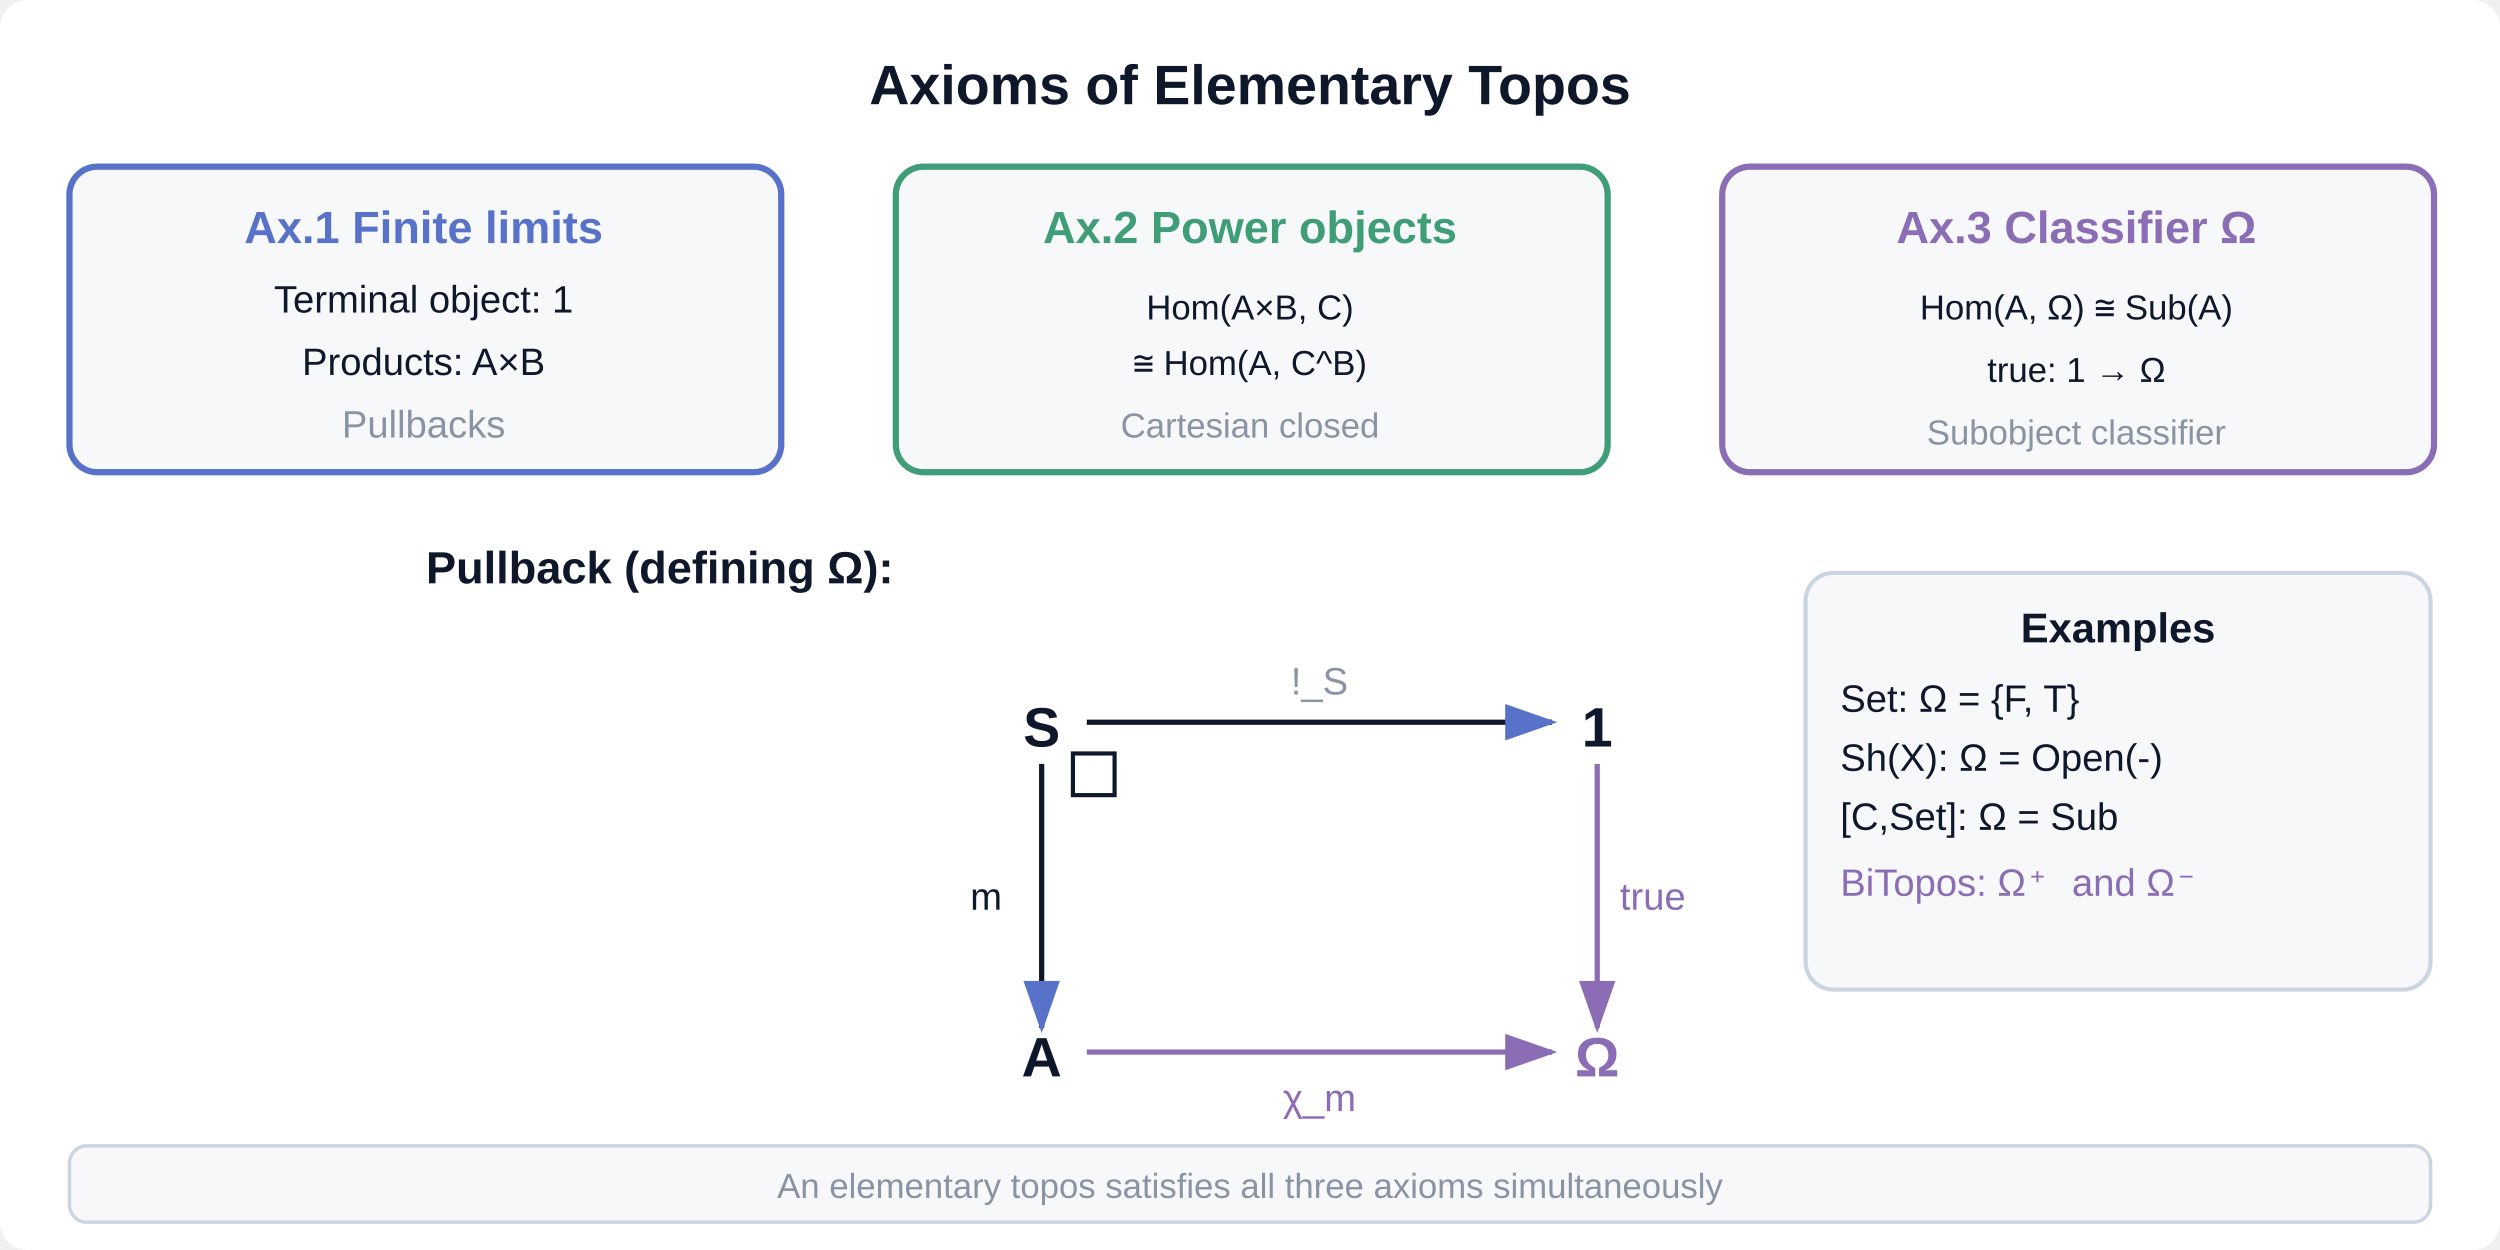
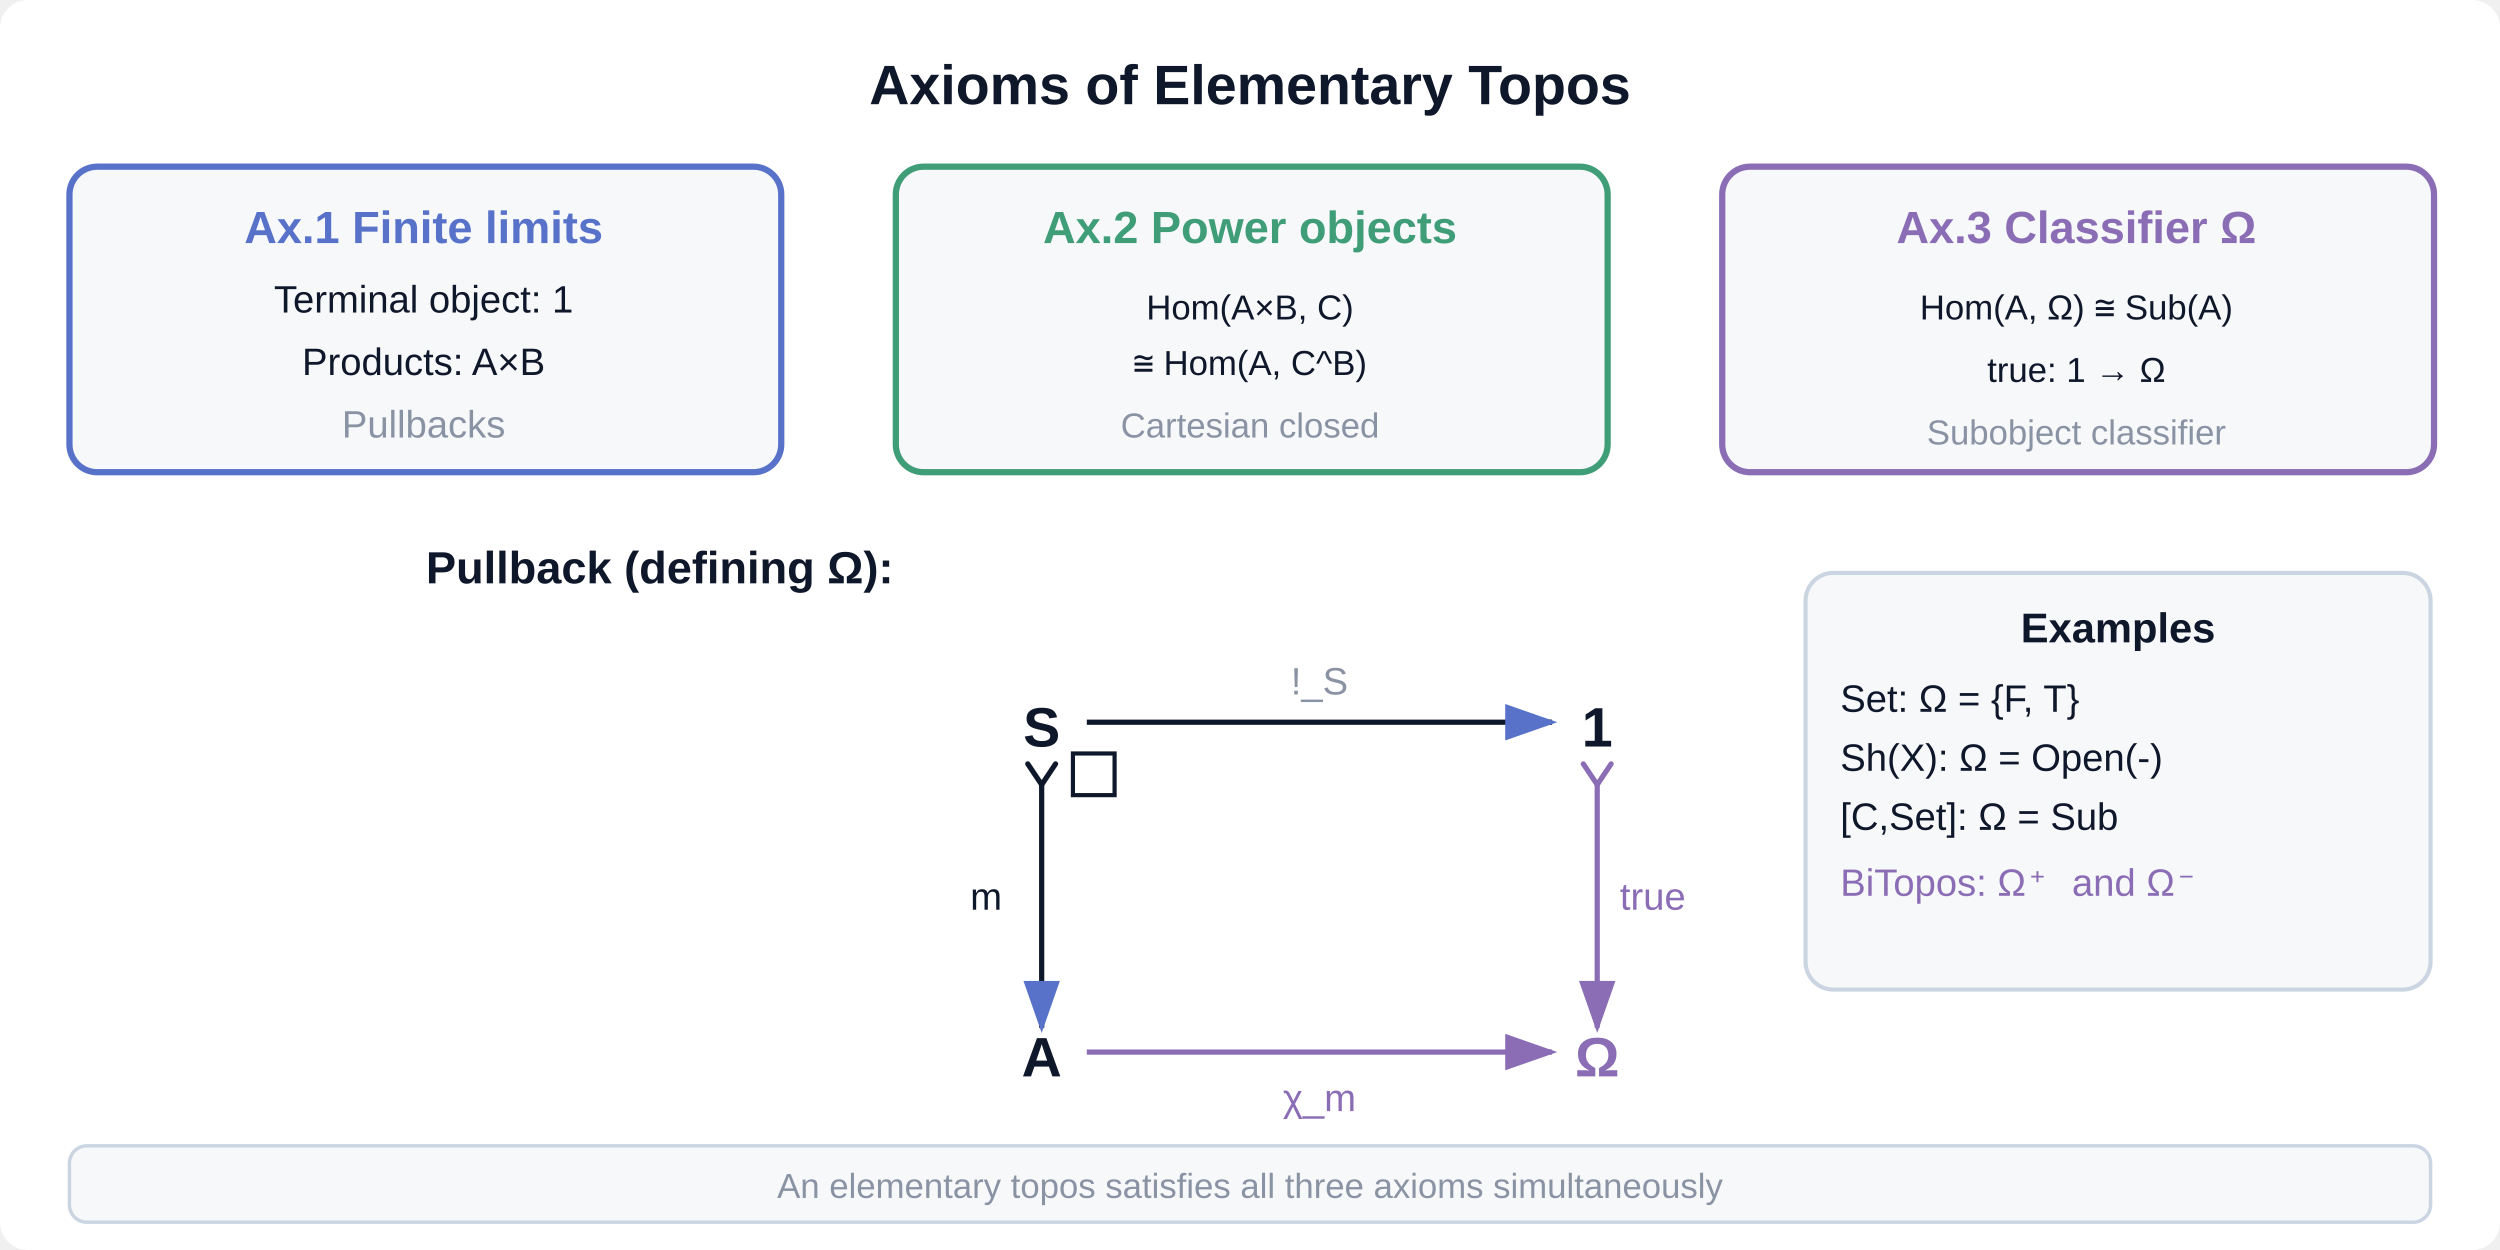
<svg xmlns="http://www.w3.org/2000/svg" width="720" height="360" viewBox="0 0 720 360" font-family="monospace,Arial,sans-serif">
  <defs>
    <marker id="arr" markerWidth="10" markerHeight="7" refX="9" refY="3.5" orient="auto">
      <polygon points="0 0, 10 3.5, 0 7" fill="#5872c9" />
    </marker>
    <marker id="arrP" markerWidth="10" markerHeight="7" refX="9" refY="3.5" orient="auto">
      <polygon points="0 0, 10 3.5, 0 7" fill="#8b6db5" />
    </marker>
  </defs>
  <rect width="720" height="360" fill="#ffffff" rx="8" />
  <text x="360" y="30" text-anchor="middle" font-size="16" font-weight="bold" fill="#0f172a">Axioms of Elementary Topos</text>
  <rect x="20" y="48" width="205" height="88" rx="8" fill="#f7f8fa" stroke="#5872c9" stroke-width="1.8" />
  <text x="122" y="70" text-anchor="middle" font-size="13" font-weight="bold" fill="#5872c9">Ax.1  Finite limits</text>
  <text x="122" y="90" text-anchor="middle" font-size="11" fill="#0f172a">Terminal object: 1</text>
  <text x="122" y="108" text-anchor="middle" font-size="11" fill="#0f172a">Products: A×B</text>
  <text x="122" y="126" text-anchor="middle" font-size="11" fill="#8a93a3">Pullbacks</text>
  <rect x="258" y="48" width="205" height="88" rx="8" fill="#f7f8fa" stroke="#3f9d77" stroke-width="1.8" />
  <text x="360" y="70" text-anchor="middle" font-size="13" font-weight="bold" fill="#3f9d77">Ax.2  Power objects</text>
  <text x="360" y="92" text-anchor="middle" font-size="10" fill="#0f172a">Hom(A×B, C)</text>
  <text x="360" y="108" text-anchor="middle" font-size="10" fill="#0f172a">≅ Hom(A, C^B)</text>
  <text x="360" y="126" text-anchor="middle" font-size="10" fill="#8a93a3">Cartesian closed</text>
  <rect x="496" y="48" width="205" height="88" rx="8" fill="#f7f8fa" stroke="#8b6db5" stroke-width="1.8" />
  <text x="598" y="70" text-anchor="middle" font-size="13" font-weight="bold" fill="#8b6db5">Ax.3  Classifier Ω</text>
  <text x="598" y="92" text-anchor="middle" font-size="10" fill="#0f172a">Hom(A, Ω) ≅ Sub(A)</text>
  <text x="598" y="110" text-anchor="middle" font-size="10" fill="#0f172a">true: 1 → Ω</text>
  <text x="598" y="128" text-anchor="middle" font-size="10" fill="#8a93a3">Subobject classifier</text>
  <text x="190" y="168" text-anchor="middle" font-size="13" font-weight="bold" fill="#0f172a">Pullback (defining Ω):</text>
  <text x="300" y="215" text-anchor="middle" font-size="16" font-weight="bold" fill="#0f172a">S</text>
  <text x="460" y="215" text-anchor="middle" font-size="16" font-weight="bold" fill="#0f172a">1</text>
  <text x="300" y="310" text-anchor="middle" font-size="16" font-weight="bold" fill="#0f172a">A</text>
  <text x="460" y="310" text-anchor="middle" font-size="16" font-weight="bold" fill="#8b6db5">Ω</text>
  <line x1="313" y1="208" x2="447" y2="208" stroke="#0f172a" stroke-width="1.5" marker-end="url(#arr)" />
  <text x="380" y="200" text-anchor="middle" font-size="11" fill="#8a93a3">!_S</text>
-   <line x1="300" y1="220" x2="300" y2="296" stroke="#0f172a" stroke-width="1.5" marker-end="url(#arr)" />
+   <line x1="300" y1="226" x2="300" y2="296" stroke="#0f172a" stroke-width="1.5" marker-end="url(#arr)" />
+   <polyline points="296,220 300,226 304,220" fill="none" stroke="#0f172a" stroke-width="1.5" stroke-linecap="round" stroke-linejoin="round" />
  <text x="284" y="262" text-anchor="middle" font-size="11" fill="#0f172a">m</text>
-   <line x1="460" y1="220" x2="460" y2="296" stroke="#8b6db5" stroke-width="1.5" marker-end="url(#arrP)" />
+   <line x1="460" y1="226" x2="460" y2="296" stroke="#8b6db5" stroke-width="1.5" marker-end="url(#arrP)" />
+   <polyline points="456,220 460,226 464,220" fill="none" stroke="#8b6db5" stroke-width="1.5" stroke-linecap="round" stroke-linejoin="round" />
  <text x="476" y="262" text-anchor="middle" font-size="11" fill="#8b6db5">true</text>
  <line x1="313" y1="303" x2="447" y2="303" stroke="#8b6db5" stroke-width="1.5" marker-end="url(#arrP)" />
  <text x="380" y="320" text-anchor="middle" font-size="11" fill="#8b6db5">χ_m</text>
  <rect x="309" y="217" width="12" height="12" fill="none" stroke="#0f172a" stroke-width="1.2" />
  <rect x="520" y="165" width="180" height="120" rx="8" fill="#f7f8fa" stroke="#cbd5e1" stroke-width="1.2" />
  <text x="610" y="185" text-anchor="middle" font-size="12" font-weight="bold" fill="#0f172a">Examples</text>
  <text x="530" y="205" font-size="11" fill="#0f172a">Set:  Ω = {F, T}</text>
  <text x="530" y="222" font-size="11" fill="#0f172a">Sh(X): Ω = Open(-)</text>
  <text x="530" y="239" font-size="11" fill="#0f172a">[C,Set]: Ω = Sub</text>
  <text x="530" y="258" font-size="11" fill="#8b6db5">BiTopos: Ω⁺ and Ω⁻</text>
  <rect x="20" y="330" width="680" height="22" rx="5" fill="#f7f8fa" stroke="#cbd5e1" stroke-width="1" />
  <text x="360" y="345" text-anchor="middle" font-size="10" fill="#8a93a3">An elementary topos satisfies all three axioms simultaneously</text>
</svg>
